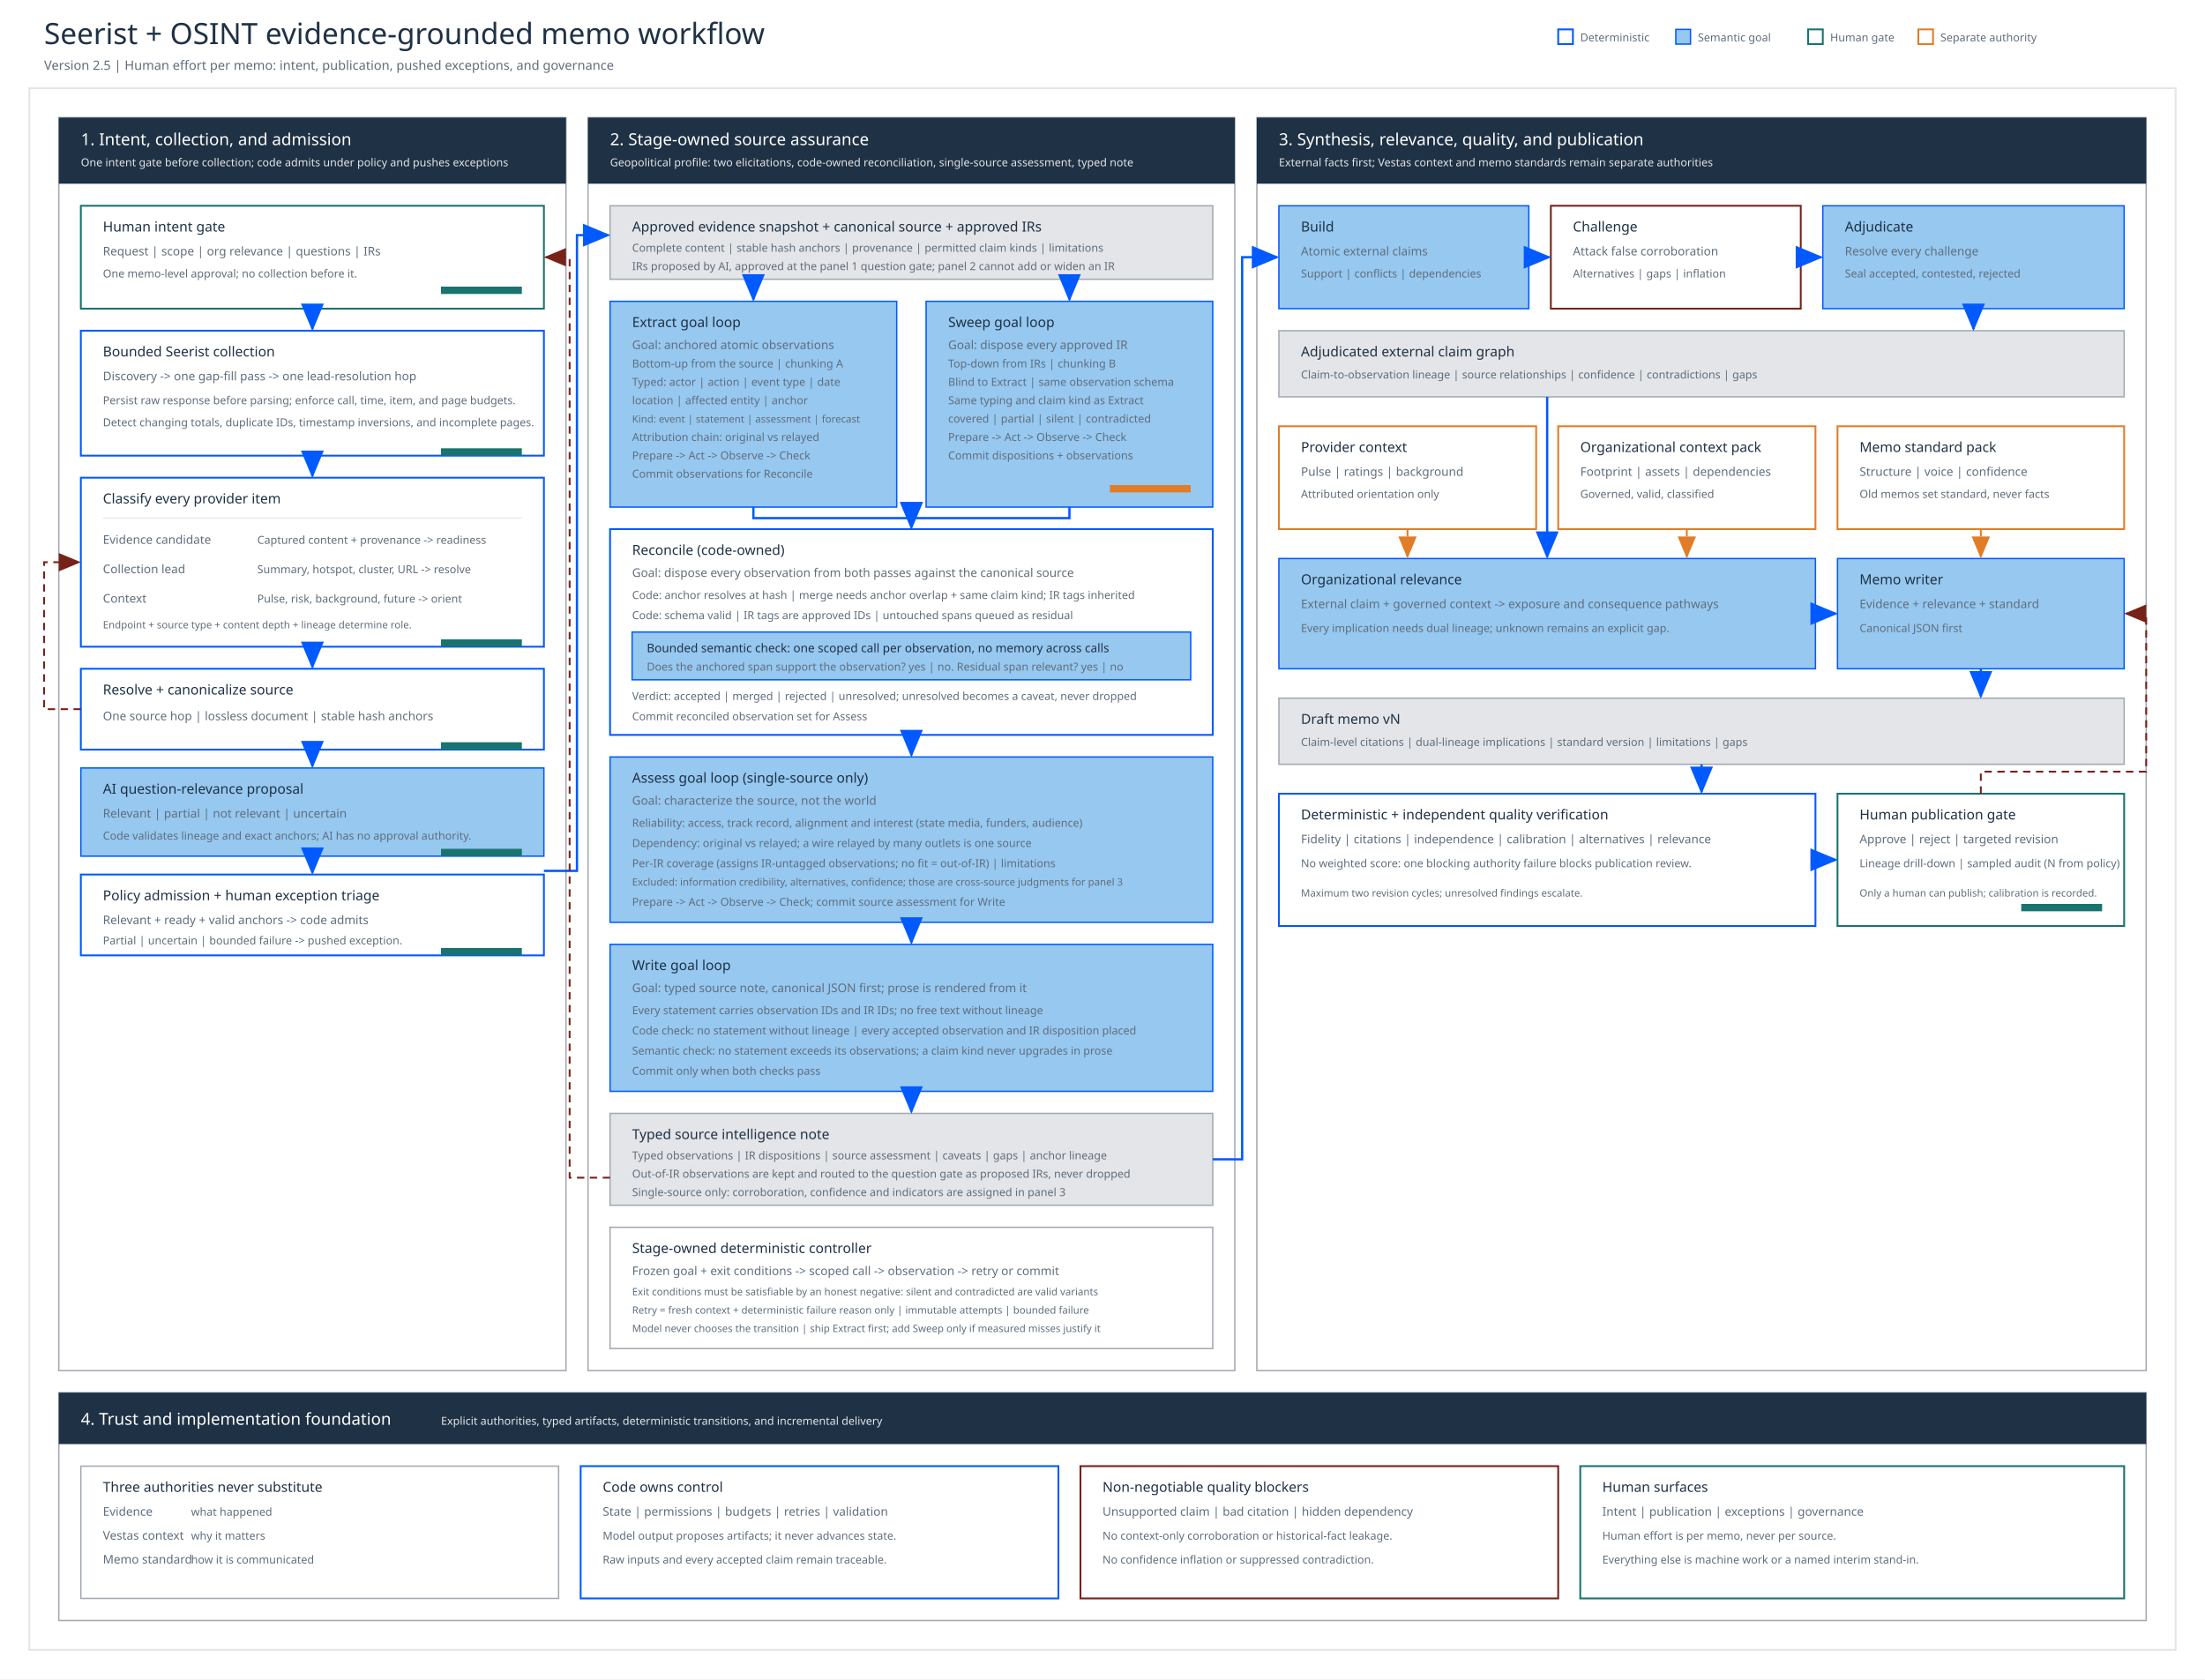
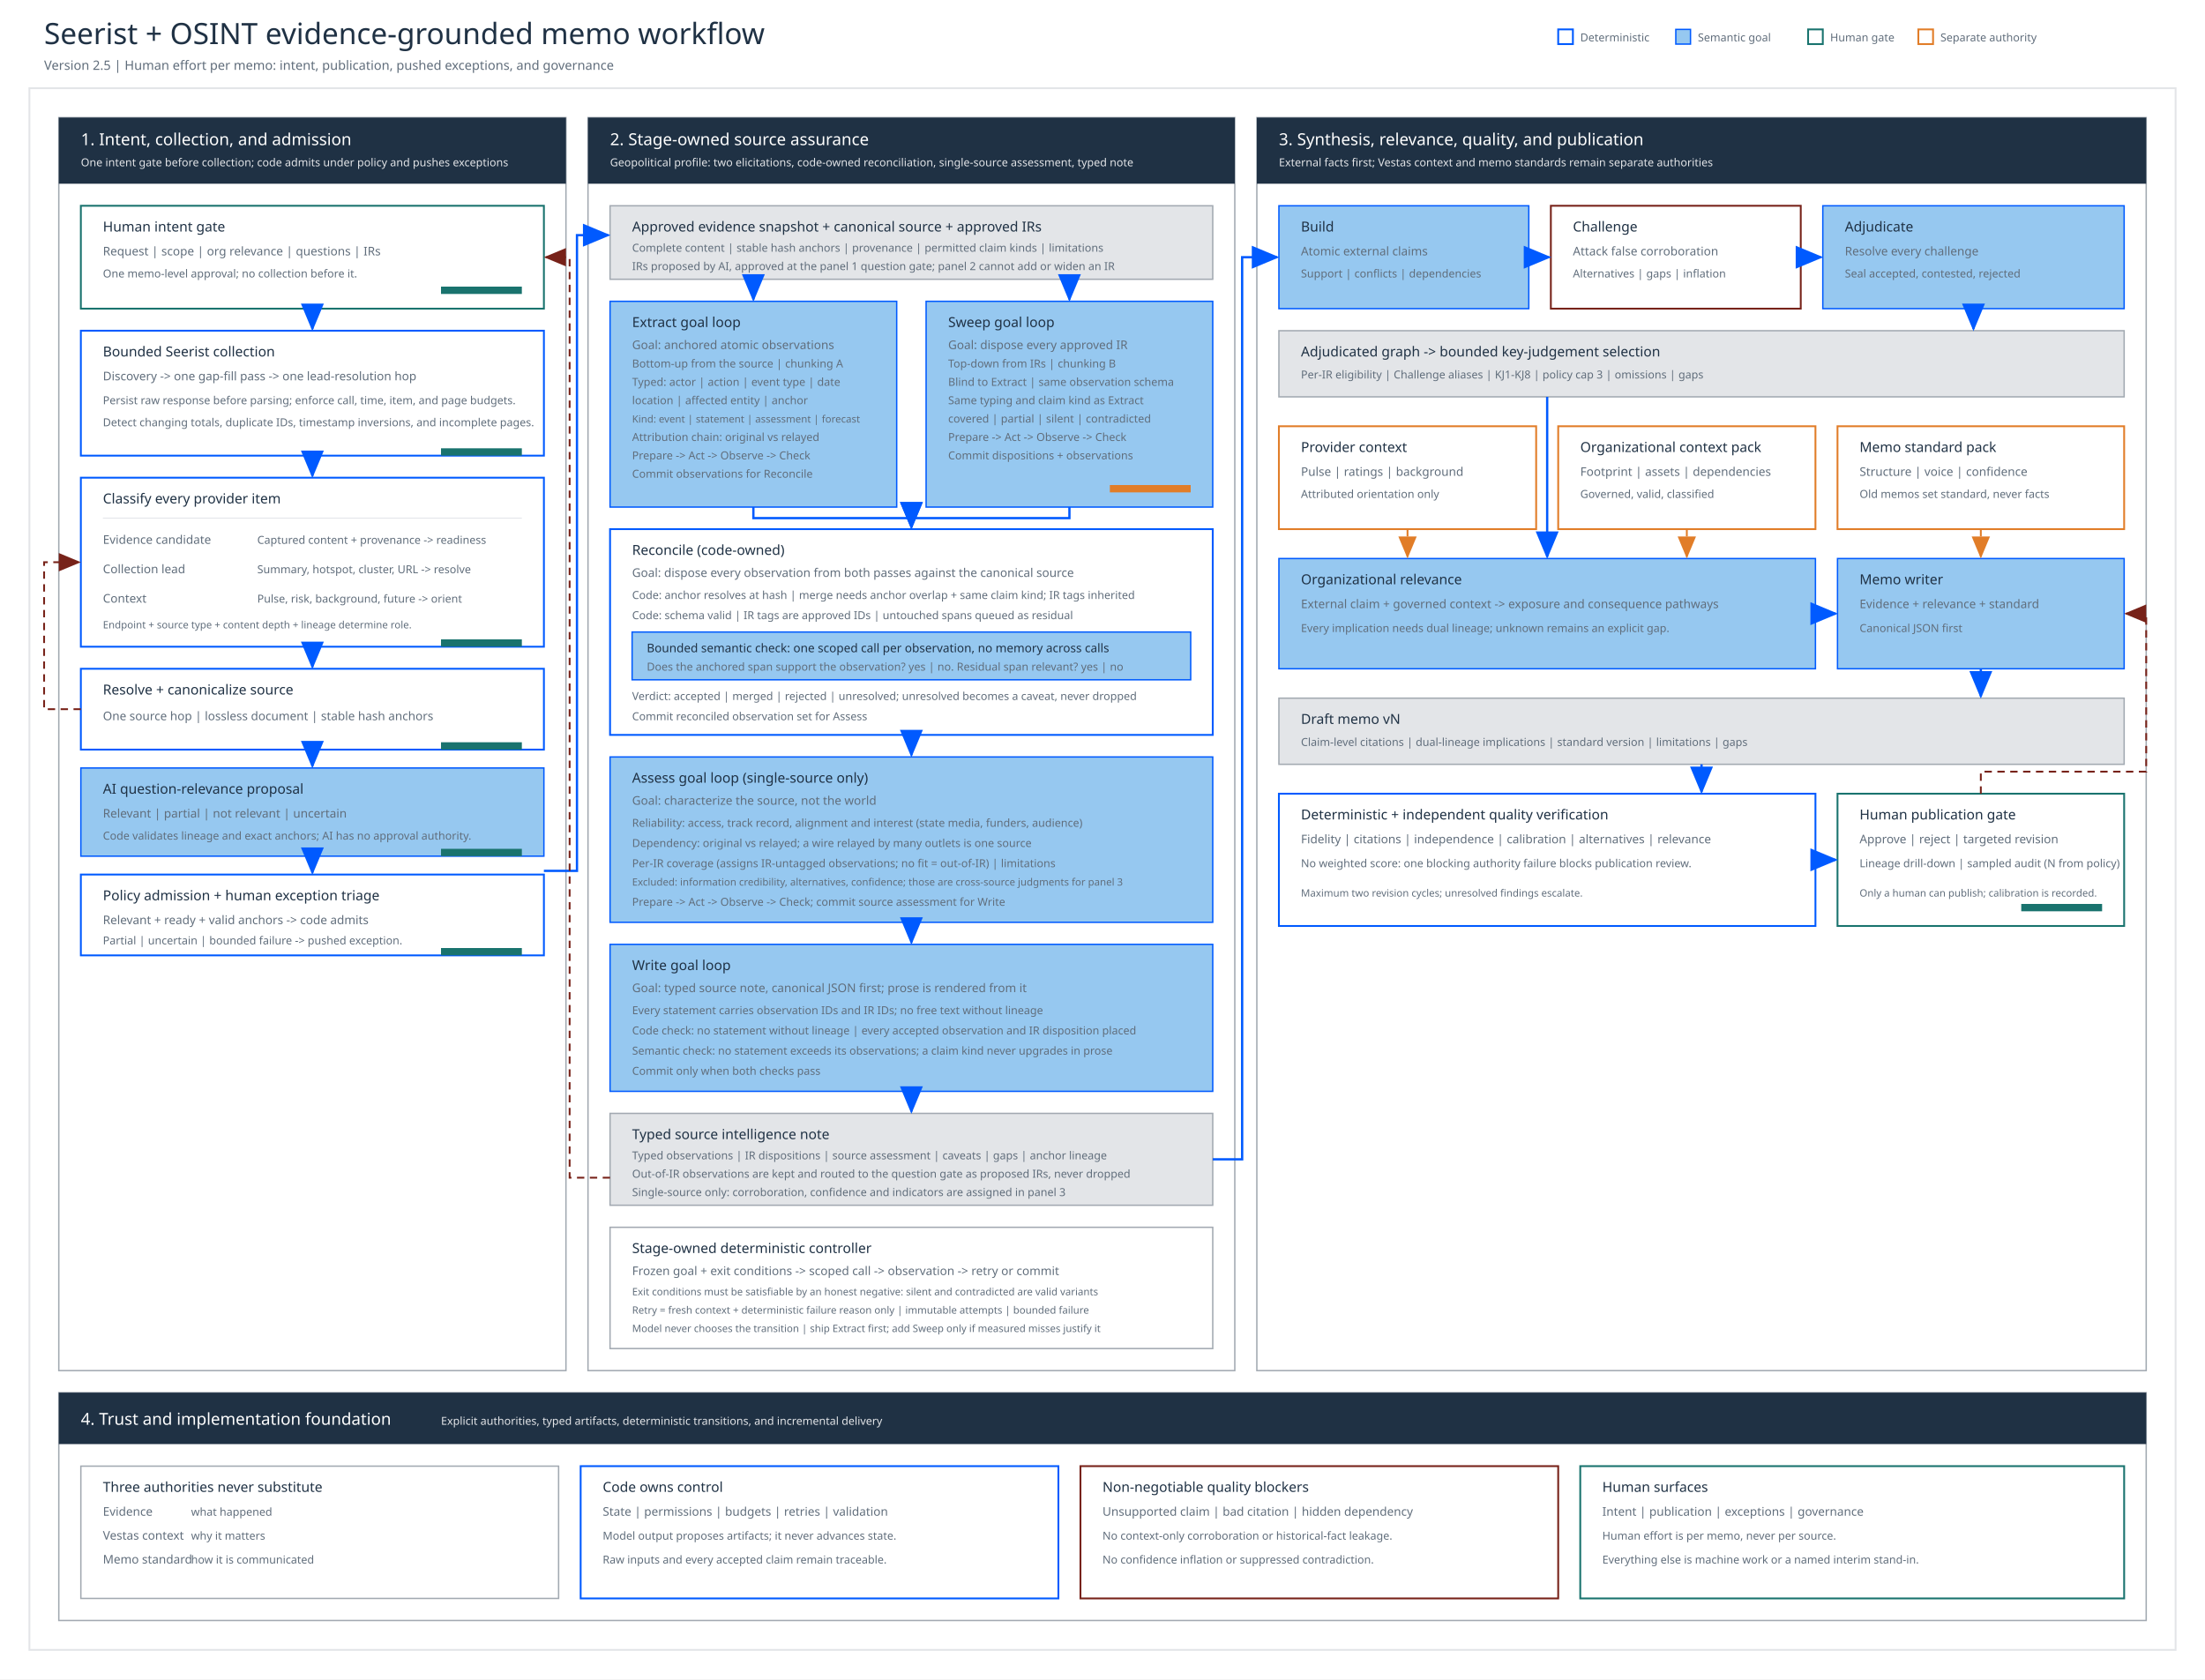
<svg xmlns="http://www.w3.org/2000/svg" width="2400" height="1828" viewBox="0 0 2400 1828" role="img" aria-labelledby="title description">
  <defs>
    <style>
      text { font-family: "VestasSans"; letter-spacing: 0; }
      .canvas { fill: #FFFFFF; }
      .board { fill: #FFFFFF; stroke: #E3E5E8; stroke-width: 2; }
      .panel { fill: #FFFFFF; stroke: #A2A9B1; stroke-width: 1.5; }
      .panel-header { fill: #1F3144; }
      .page-title { fill: #1F3144; font-size: 32px; font-weight: 500; }
      .page-subtitle { fill: #606D7B; font-size: 14px; font-weight: 400; }
      .panel-title { fill: #FFFFFF; font-size: 18px; font-weight: 500; }
      .panel-subtitle { fill: #E3E5E8; font-size: 12px; font-weight: 400; }
      .card-title { fill: #1F3144; font-size: 15px; font-weight: 500; }
      .inner-title { fill: #1F3144; font-size: 13px; font-weight: 500; }
      .body { fill: #606D7B; font-size: 13px; font-weight: 400; }
      .caption { fill: #606D7B; font-size: 12px; font-weight: 400; }
      .small { fill: #606D7B; font-size: 11px; font-weight: 400; }
      .white-small { fill: #FFFFFF; font-size: 11px; font-weight: 500; }
      .det-card { fill: #FFFFFF; stroke: #005AFF; stroke-width: 2; }
      .agent-card { fill: #96C8F0; stroke: #005AFF; stroke-width: 1.5; }
      .human-card { fill: #FFFFFF; stroke: #19736E; stroke-width: 2; }
      .gate-card { fill: #FFFFFF; stroke: #772219; stroke-width: 2; }
      .context-card { fill: #FFFFFF; stroke: #E17D28; stroke-width: 2; }
      .artifact-card { fill: #E3E5E8; stroke: #A2A9B1; stroke-width: 1.5; }
      .quiet-card { fill: #FFFFFF; stroke: #A2A9B1; stroke-width: 1.5; }
      .tested-chip { fill: #19736E; }
      .warning-chip { fill: #E17D28; }
      .state-chip { fill: #772219; }
      .primary-line { fill: none; stroke: #005AFF; stroke-width: 2.5; marker-end: url(#arrow-blue); }
      .authority-line { fill: none; stroke: #E17D28; stroke-width: 2; stroke-dasharray: 8 6; marker-end: url(#arrow-orange); }
      .feedback-line { fill: none; stroke: #772219; stroke-width: 2; stroke-dasharray: 8 6; marker-end: url(#arrow-red); }
      .divider { stroke: #E3E5E8; stroke-width: 1; }
    </style>
    <marker id="arrow-blue" markerWidth="12" markerHeight="10" refX="11" refY="5" orient="auto" markerUnits="strokeWidth">
      <path d="M 0 0 L 12 5 L 0 10 z" fill="#005AFF" />
    </marker>
    <marker id="arrow-orange" markerWidth="12" markerHeight="10" refX="11" refY="5" orient="auto" markerUnits="strokeWidth">
      <path d="M 0 0 L 12 5 L 0 10 z" fill="#E17D28" />
    </marker>
    <marker id="arrow-red" markerWidth="12" markerHeight="10" refX="11" refY="5" orient="auto" markerUnits="strokeWidth">
      <path d="M 0 0 L 12 5 L 0 10 z" fill="#772219" />
    </marker>
  </defs>
  <rect class="canvas" x="0" y="0" width="2400" height="1828" />
  <text class="page-title" x="48" y="48">Seerist + OSINT evidence-grounded memo workflow</text>
  <text class="page-subtitle" x="48" y="76">Version 2.5 | Human effort per memo: intent, publication, pushed exceptions, and governance</text>
  <rect class="det-card" x="1696" y="32" width="16" height="16" />
  <text class="caption" x="1720" y="45">Deterministic</text>
  <rect class="agent-card" x="1824" y="32" width="16" height="16" />
  <text class="caption" x="1848" y="45">Semantic goal</text>
  <rect class="human-card" x="1968" y="32" width="16" height="16" />
  <text class="caption" x="1992" y="45">Human gate</text>
  <rect class="context-card" x="2088" y="32" width="16" height="16" />
  <text class="caption" x="2112" y="45">Separate authority</text>
  <rect class="board" x="32" y="96" width="2336" height="1700" />
  <rect class="panel" x="64" y="128" width="552" height="1364" />
  <rect class="panel-header" x="64" y="128" width="552" height="72" />
  <text class="panel-title" x="88" y="158">1. Intent, collection, and admission</text>
  <text class="panel-subtitle" x="88" y="181">One intent gate before collection; code admits under policy and pushes exceptions</text>
  <rect class="human-card" x="88" y="224" width="504" height="112" />
  <text class="card-title" x="112" y="252">Human intent gate</text>
  <text class="body" x="112" y="278">Request | scope | org relevance | questions | IRs</text>
  <text class="caption" x="112" y="302">One memo-level approval; no collection before it.</text>
  <rect class="tested-chip" x="480" y="312" width="88" height="8" />
  <rect class="det-card" x="88" y="360" width="504" height="136" />
  <text class="card-title" x="112" y="388">Bounded Seerist collection</text>
  <text class="body" x="112" y="414">Discovery -&gt; one gap-fill pass -&gt; one lead-resolution hop</text>
  <text class="caption" x="112" y="440">Persist raw response before parsing; enforce call, time, item, and page budgets.</text>
  <text class="caption" x="112" y="464">Detect changing totals, duplicate IDs, timestamp inversions, and incomplete pages.</text>
  <rect class="tested-chip" x="480" y="488" width="88" height="8" />
  <rect class="det-card" x="88" y="520" width="504" height="184" />
  <text class="card-title" x="112" y="548">Classify every provider item</text>
  <line class="divider" x1="112" y1="564" x2="568" y2="564" />
  <text class="body" x="112" y="592">Evidence candidate</text>
  <text class="caption" x="280" y="592">Captured content + provenance -&gt; readiness</text>
  <text class="body" x="112" y="624">Collection lead</text>
  <text class="caption" x="280" y="624">Summary, hotspot, cluster, URL -&gt; resolve</text>
  <text class="body" x="112" y="656">Context</text>
  <text class="caption" x="280" y="656">Pulse, risk, background, future -&gt; orient</text>
  <text class="small" x="112" y="684">Endpoint + source type + content depth + lineage determine role.</text>
  <rect class="tested-chip" x="480" y="696" width="88" height="8" />
  <rect class="det-card" x="88" y="728" width="504" height="88" />
  <text class="card-title" x="112" y="756">Resolve + canonicalize source</text>
  <text class="body" x="112" y="784">One source hop | lossless document | stable hash anchors</text>
  <rect class="tested-chip" x="480" y="808" width="88" height="8" />
  <rect class="agent-card" x="88" y="836" width="504" height="96" />
  <text class="card-title" x="112" y="864">AI question-relevance proposal</text>
  <text class="body" x="112" y="890">Relevant | partial | not relevant | uncertain</text>
  <text class="caption" x="112" y="914">Code validates lineage and exact anchors; AI has no approval authority.</text>
  <rect class="tested-chip" x="480" y="924" width="88" height="8" />
  <rect class="det-card" x="88" y="952" width="504" height="88" />
  <text class="card-title" x="112" y="980">Policy admission + human exception triage</text>
  <text class="body" x="112" y="1006">Relevant + ready + valid anchors -&gt; code admits</text>
  <text class="caption" x="112" y="1028">Partial | uncertain | bounded failure -&gt; pushed exception.</text>
  <rect class="tested-chip" x="480" y="1032" width="88" height="8" />
  <path class="primary-line" d="M 340 336 L 340 358" />
  <path class="primary-line" d="M 340 496 L 340 518" />
  <path class="primary-line" d="M 340 704 L 340 726" />
  <path class="primary-line" d="M 340 816 L 340 834" />
  <path class="primary-line" d="M 340 932 L 340 950" />
  <path class="feedback-line" d="M 88 772 L 48 772 L 48 612 L 86 612" />
  <rect class="panel" x="640" y="128" width="704" height="1364" />
  <rect class="panel-header" x="640" y="128" width="704" height="72" />
  <text class="panel-title" x="664" y="158">2. Stage-owned source assurance</text>
  <text class="panel-subtitle" x="664" y="181">Geopolitical profile: two elicitations, code-owned reconciliation, single-source assessment, typed note</text>
  <rect class="artifact-card" x="664" y="224" width="656" height="80" />
  <text class="card-title" x="688" y="252">Approved evidence snapshot + canonical source + approved IRs</text>
  <text class="caption" x="688" y="274">Complete content | stable hash anchors | provenance | permitted claim kinds | limitations</text>
  <text class="caption" x="688" y="294">IRs proposed by AI, approved at the panel 1 question gate; panel 2 cannot add or widen an IR</text>
  <rect class="agent-card" x="664" y="328" width="312" height="224" />
  <text class="card-title" x="688" y="356">Extract goal loop</text>
  <text class="body" x="688" y="380">Goal: anchored atomic observations</text>
  <text class="caption" x="688" y="400">Bottom-up from the source | chunking A</text>
  <text class="caption" x="688" y="420">Typed: actor | action | event type | date</text>
  <text class="caption" x="688" y="440">location | affected entity | anchor</text>
  <text class="small" x="688" y="460">Kind: event | statement | assessment | forecast</text>
  <text class="caption" x="688" y="480">Attribution chain: original vs relayed</text>
  <text class="caption" x="688" y="500">Prepare -&gt; Act -&gt; Observe -&gt; Check</text>
  <text class="caption" x="688" y="520">Commit observations for Reconcile</text>
  <rect class="agent-card" x="1008" y="328" width="312" height="224" />
  <text class="card-title" x="1032" y="356">Sweep goal loop</text>
  <text class="body" x="1032" y="380">Goal: dispose every approved IR</text>
  <text class="caption" x="1032" y="400">Top-down from IRs | chunking B</text>
  <text class="caption" x="1032" y="420">Blind to Extract | same observation schema</text>
  <text class="caption" x="1032" y="440">Same typing and claim kind as Extract</text>
  <text class="caption" x="1032" y="460">covered | partial | silent | contradicted</text>
  <text class="caption" x="1032" y="480">Prepare -&gt; Act -&gt; Observe -&gt; Check</text>
  <text class="caption" x="1032" y="500">Commit dispositions + observations</text>
  <rect class="warning-chip" x="1208" y="528" width="88" height="8" />
  <rect class="det-card" x="664" y="576" width="656" height="224" />
  <text class="card-title" x="688" y="604">Reconcile (code-owned)</text>
  <text class="body" x="688" y="628">Goal: dispose every observation from both passes against the canonical source</text>
  <text class="caption" x="688" y="652">Code: anchor resolves at hash | merge needs anchor overlap + same claim kind; IR tags inherited</text>
  <text class="caption" x="688" y="674">Code: schema valid | IR tags are approved IDs | untouched spans queued as residual</text>
  <rect class="agent-card" x="688" y="688" width="608" height="52" />
  <text class="inner-title" x="704" y="710">Bounded semantic check: one scoped call per observation, no memory across calls</text>
  <text class="caption" x="704" y="730">Does the anchored span support the observation? yes | no. Residual span relevant? yes | no</text>
  <text class="caption" x="688" y="762">Verdict: accepted | merged | rejected | unresolved; unresolved becomes a caveat, never dropped</text>
  <text class="caption" x="688" y="784">Commit reconciled observation set for Assess</text>
  <rect class="agent-card" x="664" y="824" width="656" height="180" />
  <text class="card-title" x="688" y="852">Assess goal loop (single-source only)</text>
  <text class="body" x="688" y="876">Goal: characterize the source, not the world</text>
  <text class="caption" x="688" y="900">Reliability: access, track record, alignment and interest (state media, funders, audience)</text>
  <text class="caption" x="688" y="922">Dependency: original vs relayed; a wire relayed by many outlets is one source</text>
  <text class="caption" x="688" y="944">Per-IR coverage (assigns IR-untagged observations; no fit = out-of-IR) | limitations</text>
  <text class="small" x="688" y="964">Excluded: information credibility, alternatives, confidence; those are cross-source judgments for panel 3</text>
  <text class="caption" x="688" y="986">Prepare -&gt; Act -&gt; Observe -&gt; Check; commit source assessment for Write</text>
  <rect class="agent-card" x="664" y="1028" width="656" height="160" />
  <text class="card-title" x="688" y="1056">Write goal loop</text>
  <text class="body" x="688" y="1080">Goal: typed source note, canonical JSON first; prose is rendered from it</text>
  <text class="caption" x="688" y="1104">Every statement carries observation IDs and IR IDs; no free text without lineage</text>
  <text class="caption" x="688" y="1126">Code check: no statement without lineage | every accepted observation and IR disposition placed</text>
  <text class="caption" x="688" y="1148">Semantic check: no statement exceeds its observations; a claim kind never upgrades in prose</text>
  <text class="caption" x="688" y="1170">Commit only when both checks pass</text>
  <rect class="artifact-card" x="664" y="1212" width="656" height="100" />
  <text class="card-title" x="688" y="1240">Typed source intelligence note</text>
  <text class="caption" x="688" y="1262">Typed observations | IR dispositions | source assessment | caveats | gaps | anchor lineage</text>
  <text class="caption" x="688" y="1282">Out-of-IR observations are kept and routed to the question gate as proposed IRs, never dropped</text>
  <text class="caption" x="688" y="1302">Single-source only: corroboration, confidence and indicators are assigned in panel 3</text>
  <rect class="quiet-card" x="664" y="1336" width="656" height="132" />
  <text class="card-title" x="688" y="1364">Stage-owned deterministic controller</text>
  <text class="body" x="688" y="1388">Frozen goal + exit conditions -&gt; scoped call -&gt; observation -&gt; retry or commit</text>
  <text class="small" x="688" y="1410">Exit conditions must be satisfiable by an honest negative: silent and contradicted are valid variants</text>
  <text class="small" x="688" y="1430">Retry = fresh context + deterministic failure reason only | immutable attempts | bounded failure</text>
  <text class="small" x="688" y="1450">Model never chooses the transition | ship Extract first; add Sweep only if measured misses justify it</text>
  <path class="primary-line" d="M 820 304 L 820 326" />
  <path class="primary-line" d="M 1164 304 L 1164 326" />
  <path class="primary-line" d="M 820 552 L 820 564 L 992 564 L 992 574" />
  <path class="primary-line" d="M 1164 552 L 1164 564 L 992 564 L 992 574" />
  <path class="primary-line" d="M 992 800 L 992 822" />
  <path class="primary-line" d="M 992 1004 L 992 1026" />
  <path class="primary-line" d="M 992 1188 L 992 1210" />
  <path class="primary-line" d="M 592 948 L 628 948 L 628 256 L 662 256" />
  <path class="feedback-line" d="M 664 1282 L 620 1282 L 620 280 L 594 280" />
  <rect class="panel" x="1368" y="128" width="968" height="1364" />
  <rect class="panel-header" x="1368" y="128" width="968" height="72" />
  <text class="panel-title" x="1392" y="158">3. Synthesis, relevance, quality, and publication</text>
  <text class="panel-subtitle" x="1392" y="181">External facts first; Vestas context and memo standards remain separate authorities</text>
  <rect class="agent-card" x="1392" y="224" width="272" height="112" />
  <text class="card-title" x="1416" y="252">Build</text>
  <text class="body" x="1416" y="278">Atomic external claims</text>
  <text class="caption" x="1416" y="302">Support | conflicts | dependencies</text>
  <rect class="gate-card" x="1688" y="224" width="272" height="112" />
  <text class="card-title" x="1712" y="252">Challenge</text>
  <text class="body" x="1712" y="278">Attack false corroboration</text>
  <text class="caption" x="1712" y="302">Alternatives | gaps | inflation</text>
  <rect class="agent-card" x="1984" y="224" width="328" height="112" />
  <text class="card-title" x="2008" y="252">Adjudicate</text>
  <text class="body" x="2008" y="278">Resolve every challenge</text>
  <text class="caption" x="2008" y="302">Seal accepted, contested, rejected</text>
  <path class="primary-line" d="M 1664 280 L 1686 280" />
  <path class="primary-line" d="M 1960 280 L 1982 280" />
  <rect class="artifact-card" x="1392" y="360" width="920" height="72" />
-   <text class="card-title" x="1416" y="388">Adjudicated external claim graph</text>
-   <text class="caption" x="1416" y="412">Claim-to-observation lineage | source relationships | confidence | contradictions | gaps</text>
+   <text class="card-title" x="1416" y="388">Adjudicated graph -&gt; bounded key-judgement selection</text>
+   <text class="caption" x="1416" y="412">Per-IR eligibility | Challenge aliases | KJ1-KJ8 | policy cap 3 | omissions | gaps</text>
  <path class="primary-line" d="M 2148 336 L 2148 358" />
  <rect class="context-card" x="1392" y="464" width="280" height="112" />
  <text class="card-title" x="1416" y="492">Provider context</text>
  <text class="body" x="1416" y="518">Pulse | ratings | background</text>
  <text class="caption" x="1416" y="542">Attributed orientation only</text>
  <rect class="context-card" x="1696" y="464" width="280" height="112" />
  <text class="card-title" x="1720" y="492">Organizational context pack</text>
  <text class="body" x="1720" y="518">Footprint | assets | dependencies</text>
  <text class="caption" x="1720" y="542">Governed, valid, classified</text>
  <rect class="context-card" x="2000" y="464" width="312" height="112" />
  <text class="card-title" x="2024" y="492">Memo standard pack</text>
  <text class="body" x="2024" y="518">Structure | voice | confidence</text>
  <text class="caption" x="2024" y="542">Old memos set standard, never facts</text>
  <rect class="agent-card" x="1392" y="608" width="584" height="120" />
  <text class="card-title" x="1416" y="636">Organizational relevance</text>
  <text class="body" x="1416" y="662">External claim + governed context -&gt; exposure and consequence pathways</text>
  <text class="caption" x="1416" y="688">Every implication needs dual lineage; unknown remains an explicit gap.</text>
  <rect class="agent-card" x="2000" y="608" width="312" height="120" />
  <text class="card-title" x="2024" y="636">Memo writer</text>
  <text class="body" x="2024" y="662">Evidence + relevance + standard</text>
  <text class="caption" x="2024" y="688">Canonical JSON first</text>
  <path class="authority-line" d="M 1532 576 L 1532 606" />
  <path class="authority-line" d="M 1836 576 L 1836 606" />
  <path class="primary-line" d="M 1684 432 L 1684 606" />
  <path class="authority-line" d="M 2156 576 L 2156 606" />
  <path class="primary-line" d="M 1976 668 L 1998 668" />
  <rect class="artifact-card" x="1392" y="760" width="920" height="72" />
  <text class="card-title" x="1416" y="788">Draft memo vN</text>
  <text class="caption" x="1416" y="812">Claim-level citations | dual-lineage implications | standard version | limitations | gaps</text>
  <path class="primary-line" d="M 2156 728 L 2156 758" />
  <rect class="det-card" x="1392" y="864" width="584" height="144" />
  <text class="card-title" x="1416" y="892">Deterministic + independent quality verification</text>
  <text class="body" x="1416" y="918">Fidelity | citations | independence | calibration | alternatives | relevance</text>
  <text class="caption" x="1416" y="944">No weighted score: one blocking authority failure blocks publication review.</text>
  <text class="small" x="1416" y="976">Maximum two revision cycles; unresolved findings escalate.</text>
  <rect class="human-card" x="2000" y="864" width="312" height="144" />
  <text class="card-title" x="2024" y="892">Human publication gate</text>
  <text class="body" x="2024" y="918">Approve | reject | targeted revision</text>
  <text class="caption" x="2024" y="944">Lineage drill-down | sampled audit (N from policy)</text>
  <text class="small" x="2024" y="976">Only a human can publish; calibration is recorded.</text>
  <rect class="tested-chip" x="2200" y="984" width="88" height="8" />
  <path class="primary-line" d="M 1852 832 L 1852 862" />
  <path class="primary-line" d="M 1976 936 L 1998 936" />
  <path class="feedback-line" d="M 2156 864 L 2156 840 L 2336 840 L 2336 668 L 2314 668" />
  <path class="primary-line" d="M 1320 1262 L 1352 1262 L 1352 280 L 1390 280" />
  <rect class="panel" x="64" y="1516" width="2272" height="248" />
  <rect class="panel-header" x="64" y="1516" width="2272" height="56" />
  <text class="panel-title" x="88" y="1551">4. Trust and implementation foundation</text>
  <text class="panel-subtitle" x="480" y="1551">Explicit authorities, typed artifacts, deterministic transitions, and incremental delivery</text>
  <rect class="quiet-card" x="88" y="1596" width="520" height="144" />
  <text class="card-title" x="112" y="1624">Three authorities never substitute</text>
  <text class="body" x="112" y="1650">Evidence</text>
  <text class="caption" x="208" y="1650">what happened</text>
  <text class="body" x="112" y="1676">Vestas context</text>
  <text class="caption" x="208" y="1676">why it matters</text>
  <text class="body" x="112" y="1702">Memo standard</text>
  <text class="caption" x="208" y="1702">how it is communicated</text>
  <rect class="det-card" x="632" y="1596" width="520" height="144" />
  <text class="card-title" x="656" y="1624">Code owns control</text>
  <text class="body" x="656" y="1650">State | permissions | budgets | retries | validation</text>
  <text class="caption" x="656" y="1676">Model output proposes artifacts; it never advances state.</text>
  <text class="caption" x="656" y="1702">Raw inputs and every accepted claim remain traceable.</text>
  <rect class="gate-card" x="1176" y="1596" width="520" height="144" />
  <text class="card-title" x="1200" y="1624">Non-negotiable quality blockers</text>
  <text class="body" x="1200" y="1650">Unsupported claim | bad citation | hidden dependency</text>
  <text class="caption" x="1200" y="1676">No context-only corroboration or historical-fact leakage.</text>
  <text class="caption" x="1200" y="1702">No confidence inflation or suppressed contradiction.</text>
  <rect class="human-card" x="1720" y="1596" width="592" height="144" />
  <text class="card-title" x="1744" y="1624">Human surfaces</text>
  <text class="body" x="1744" y="1650">Intent | publication | exceptions | governance</text>
  <text class="caption" x="1744" y="1676">Human effort is per memo, never per source.</text>
  <text class="caption" x="1744" y="1702">Everything else is machine work or a named interim stand-in.</text>
</svg>
